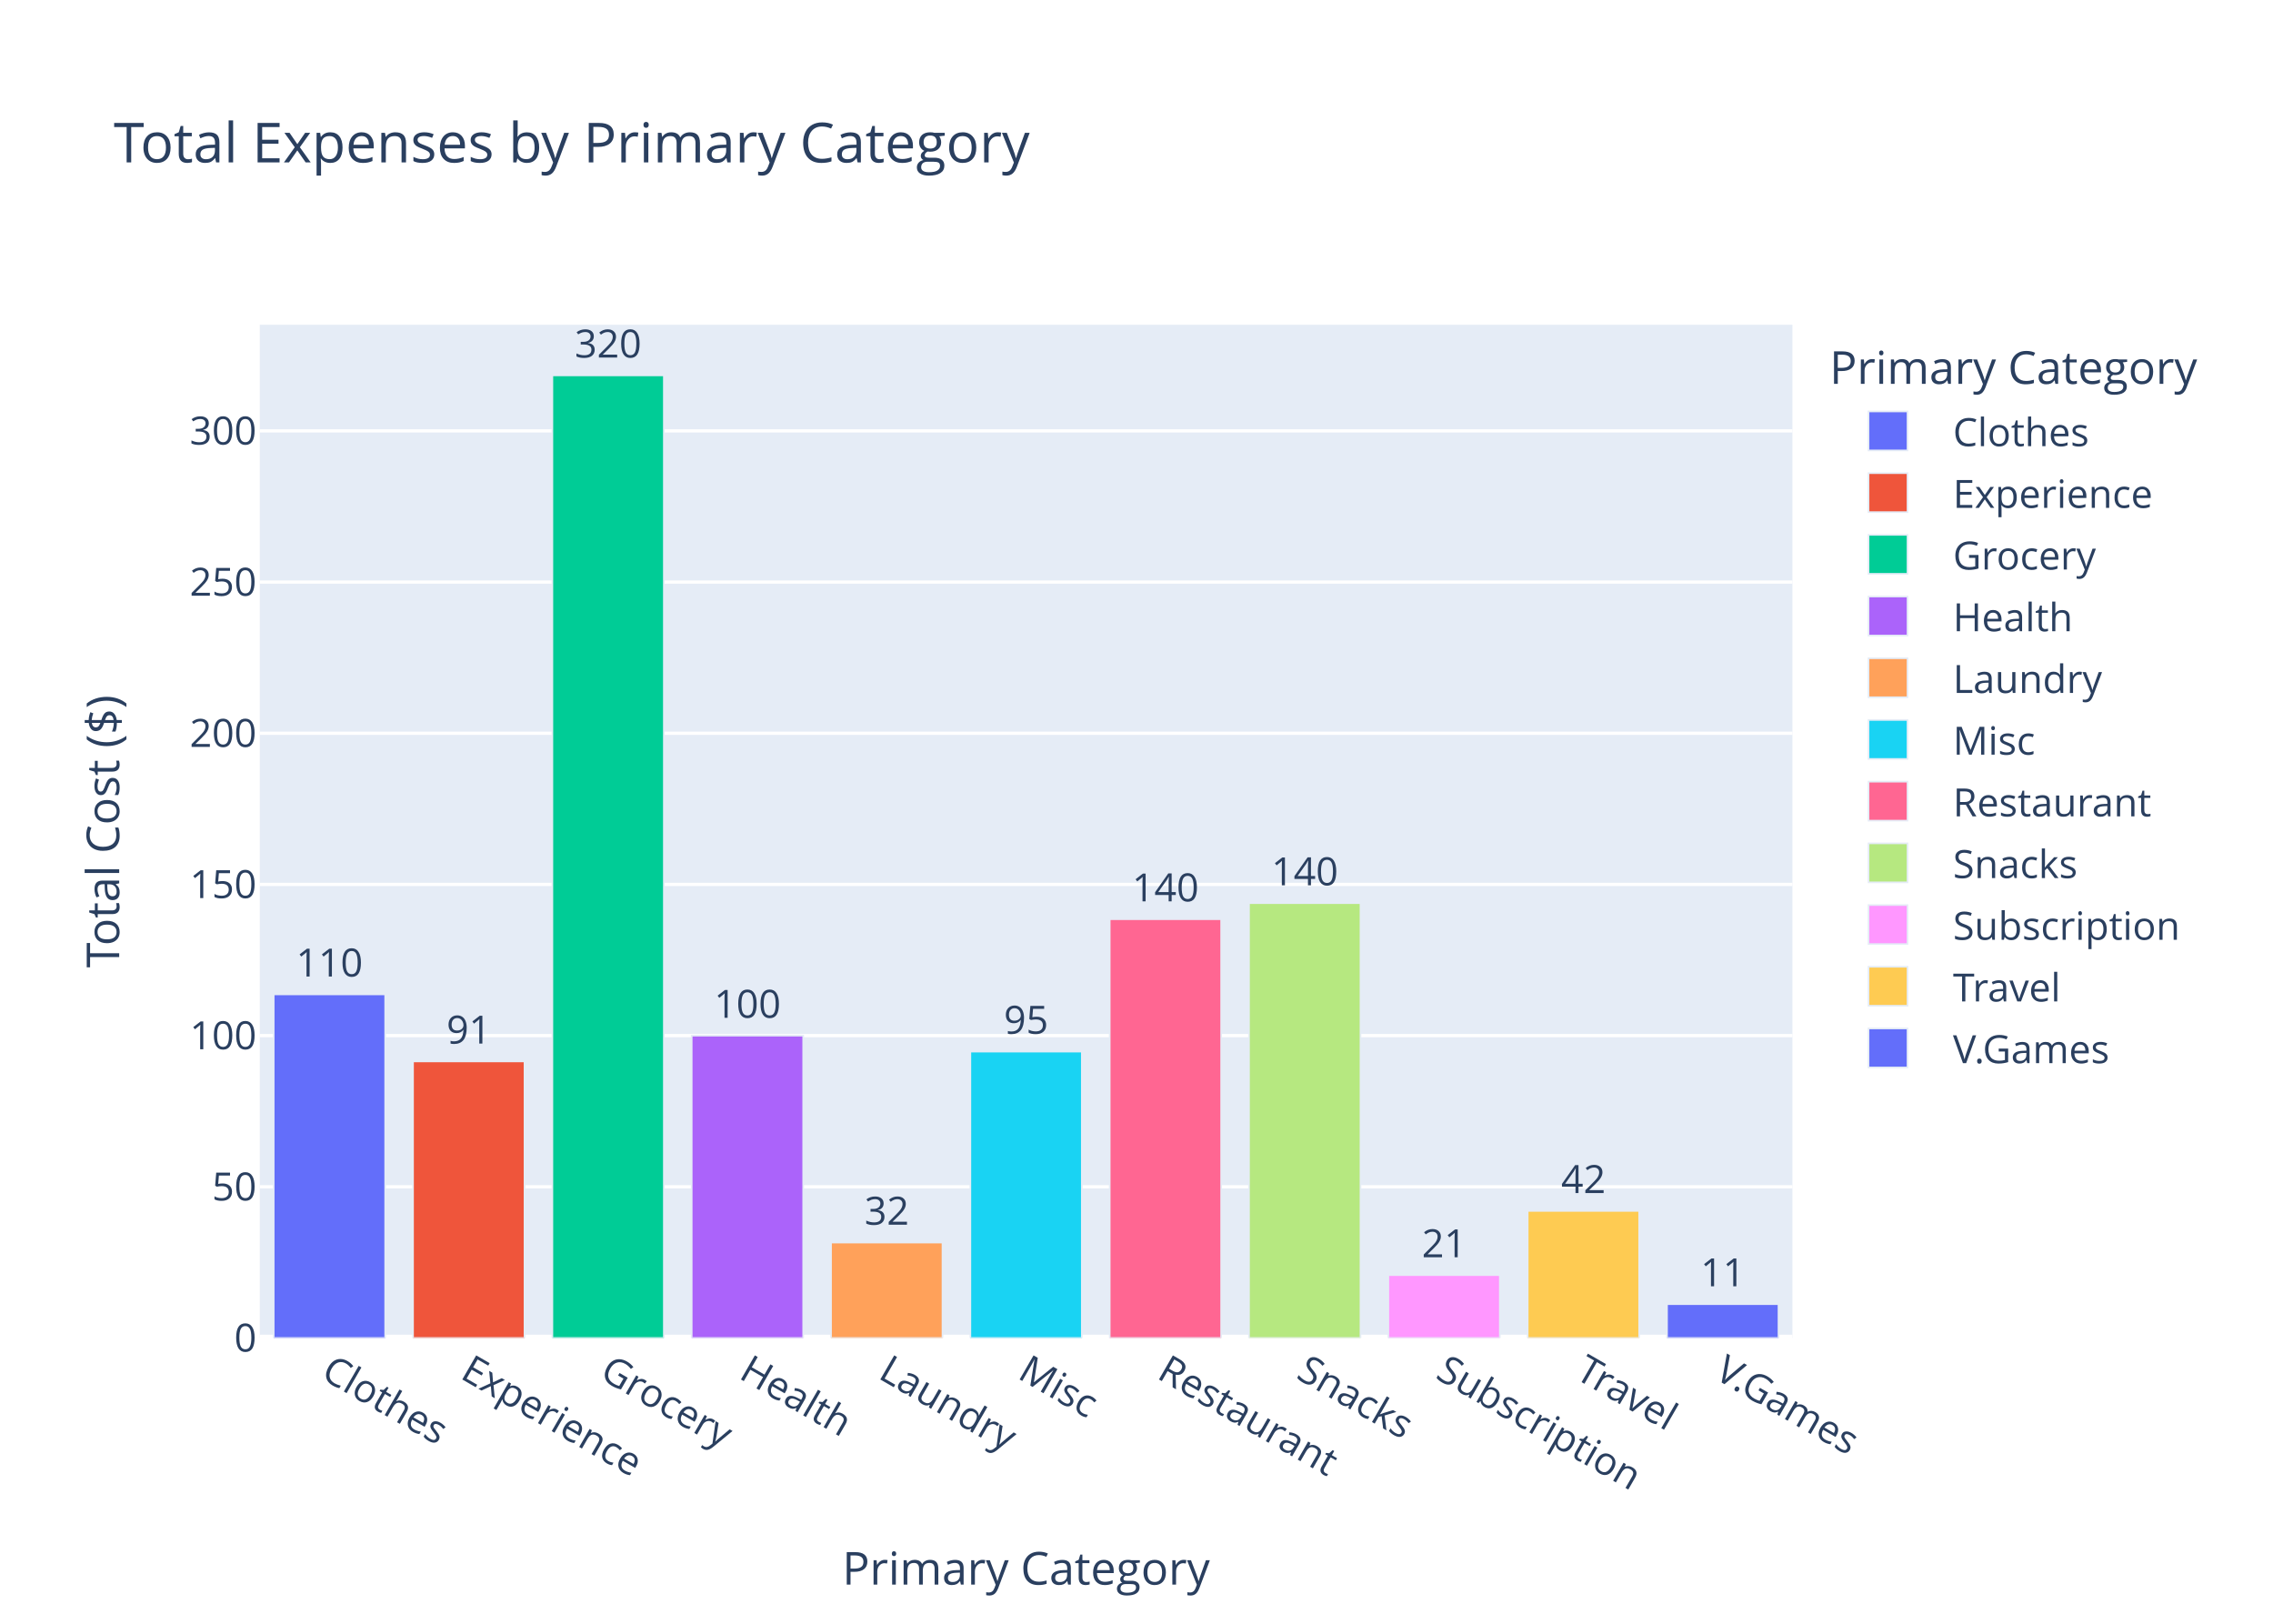
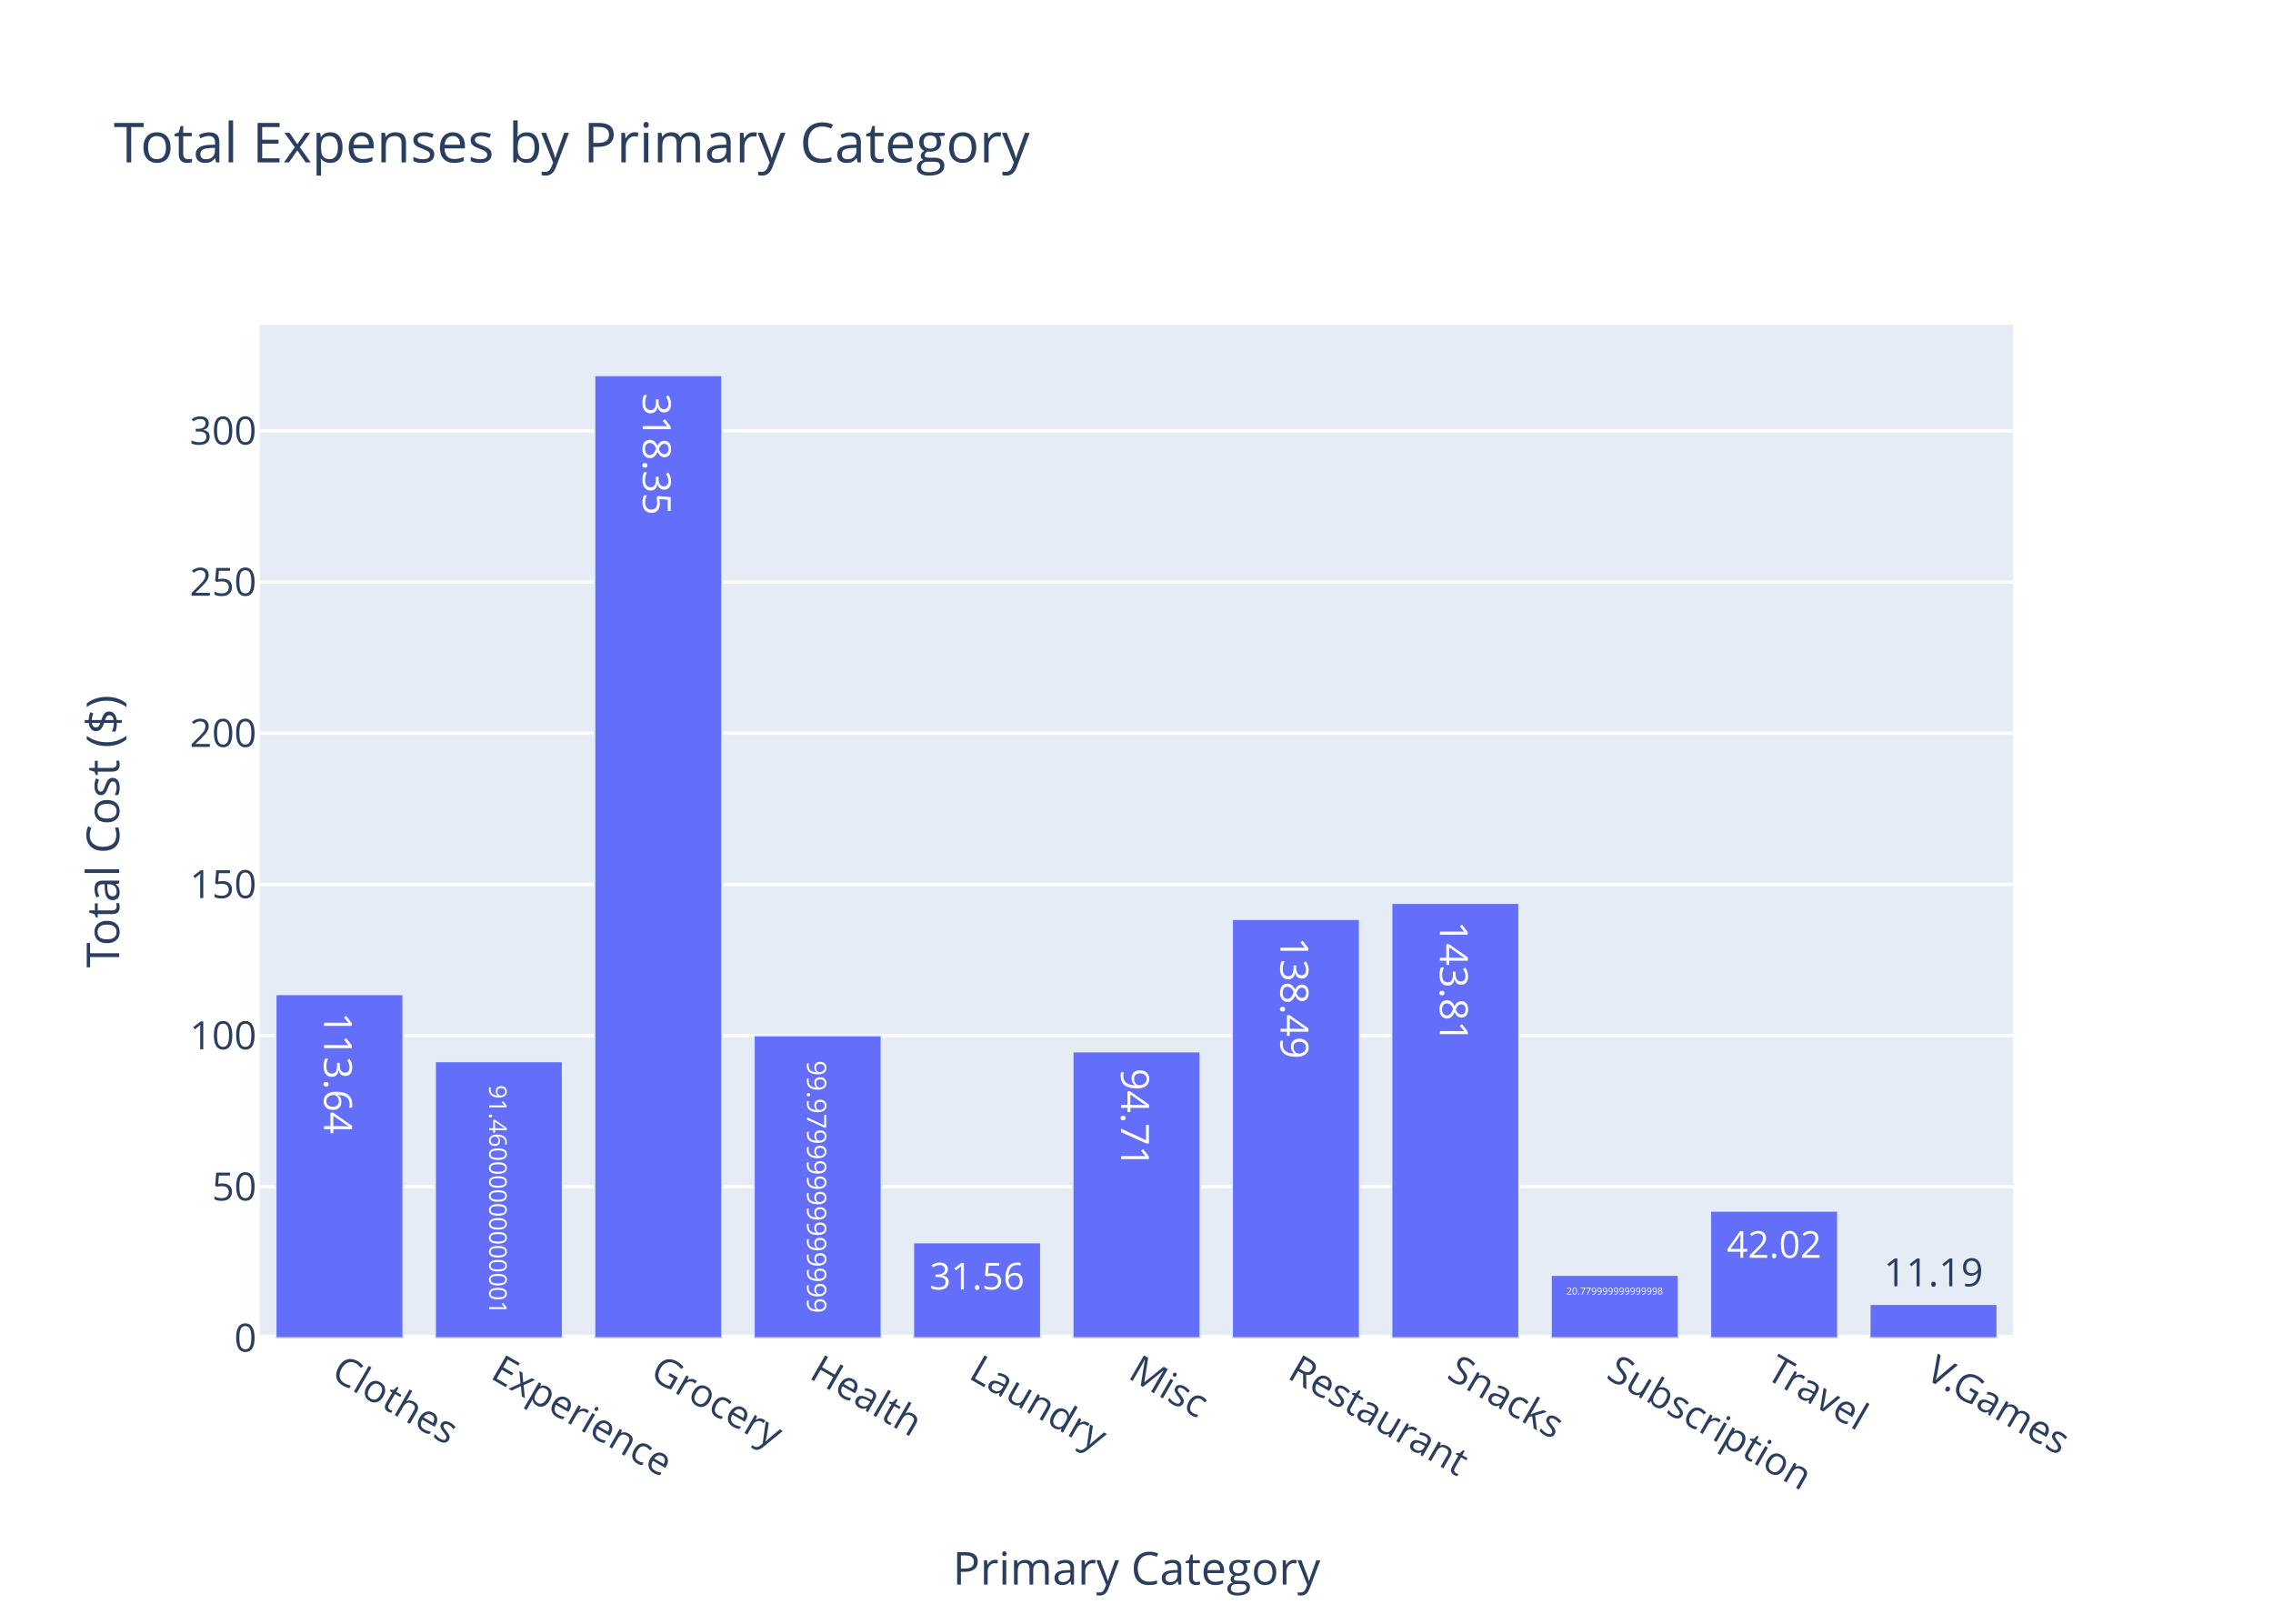
<svg xmlns="http://www.w3.org/2000/svg" class="main-svg" width="700" height="500" style="" viewBox="0 0 700 500">
  <rect x="0" y="0" width="700" height="500" style="fill: rgb(255, 255, 255); fill-opacity: 1;" />
-   <defs id="defs-033c7b">
+   <defs id="defs-6b4118">
    <g class="clips">
-       <clipPath id="clip033c7bxyplot" class="plotclip">
-         <rect width="472" height="312" />
-       </clipPath>
-       <clipPath class="axesclip" id="clip033c7bx">
-         <rect x="80" y="0" width="472" height="500" />
-       </clipPath>
-       <clipPath class="axesclip" id="clip033c7by">
+       <clipPath id="clip6b4118xyplot" class="plotclip">
+         <rect width="540" height="312" />
+       </clipPath>
+       <clipPath class="axesclip" id="clip6b4118x">
+         <rect x="80" y="0" width="540" height="500" />
+       </clipPath>
+       <clipPath class="axesclip" id="clip6b4118y">
        <rect x="0" y="100" width="700" height="312" />
      </clipPath>
-       <clipPath class="axesclip" id="clip033c7bxy">
-         <rect x="80" y="100" width="472" height="312" />
+       <clipPath class="axesclip" id="clip6b4118xy">
+         <rect x="80" y="100" width="540" height="312" />
      </clipPath>
    </g>
    <g class="gradients" />
    <g class="patterns" />
  </defs>
  <g class="bglayer">
-     <rect class="bg" x="80" y="100" width="472" height="312" style="fill: rgb(229, 236, 246); fill-opacity: 1; stroke-width: 0;" />
+     <rect class="bg" x="80" y="100" width="540" height="312" style="fill: rgb(229, 236, 246); fill-opacity: 1; stroke-width: 0;" />
  </g>
  <g class="layer-below">
    <g class="imagelayer" />
    <g class="shapelayer" />
  </g>
  <g class="cartesianlayer">
    <g class="subplot xy">
      <g class="layer-subplot">
        <g class="shapelayer" />
        <g class="imagelayer" />
      </g>
      <g class="minor-gridlayer">
        <g class="x" />
        <g class="y" />
      </g>
      <g class="gridlayer">
        <g class="x" />
        <g class="y">
-           <path class="ygrid crisp" transform="translate(0,365.45)" d="M80,0h472" style="stroke: rgb(255, 255, 255); stroke-opacity: 1; stroke-width: 1px;" />
-           <path class="ygrid crisp" transform="translate(0,318.89)" d="M80,0h472" style="stroke: rgb(255, 255, 255); stroke-opacity: 1; stroke-width: 1px;" />
-           <path class="ygrid crisp" transform="translate(0,272.34)" d="M80,0h472" style="stroke: rgb(255, 255, 255); stroke-opacity: 1; stroke-width: 1px;" />
-           <path class="ygrid crisp" transform="translate(0,225.79)" d="M80,0h472" style="stroke: rgb(255, 255, 255); stroke-opacity: 1; stroke-width: 1px;" />
-           <path class="ygrid crisp" transform="translate(0,179.24)" d="M80,0h472" style="stroke: rgb(255, 255, 255); stroke-opacity: 1; stroke-width: 1px;" />
-           <path class="ygrid crisp" transform="translate(0,132.68)" d="M80,0h472" style="stroke: rgb(255, 255, 255); stroke-opacity: 1; stroke-width: 1px;" />
+           <path class="ygrid crisp" transform="translate(0,365.45)" d="M80,0h540" style="stroke: rgb(255, 255, 255); stroke-opacity: 1; stroke-width: 1px;" />
+           <path class="ygrid crisp" transform="translate(0,318.89)" d="M80,0h540" style="stroke: rgb(255, 255, 255); stroke-opacity: 1; stroke-width: 1px;" />
+           <path class="ygrid crisp" transform="translate(0,272.34)" d="M80,0h540" style="stroke: rgb(255, 255, 255); stroke-opacity: 1; stroke-width: 1px;" />
+           <path class="ygrid crisp" transform="translate(0,225.79)" d="M80,0h540" style="stroke: rgb(255, 255, 255); stroke-opacity: 1; stroke-width: 1px;" />
+           <path class="ygrid crisp" transform="translate(0,179.24)" d="M80,0h540" style="stroke: rgb(255, 255, 255); stroke-opacity: 1; stroke-width: 1px;" />
+           <path class="ygrid crisp" transform="translate(0,132.68)" d="M80,0h540" style="stroke: rgb(255, 255, 255); stroke-opacity: 1; stroke-width: 1px;" />
        </g>
      </g>
      <g class="zerolinelayer">
-         <path class="yzl zl crisp" transform="translate(0,412)" d="M80,0h472" style="stroke: rgb(255, 255, 255); stroke-opacity: 1; stroke-width: 2px;" />
+         <path class="yzl zl crisp" transform="translate(0,412)" d="M80,0h540" style="stroke: rgb(255, 255, 255); stroke-opacity: 1; stroke-width: 2px;" />
      </g>
      <g class="layer-between">
        <g class="shapelayer" />
        <g class="imagelayer" />
      </g>
      <path class="xlines-below" />
      <path class="ylines-below" />
      <g class="overlines-below" />
      <g class="xaxislayer-below" />
      <g class="yaxislayer-below" />
      <g class="overaxes-below" />
      <g class="overplot">
-         <g class="xy" transform="translate(80,100)" clip-path="url(#clip033c7bxyplot)">
+         <g class="xy" transform="translate(80,100)" clip-path="url(#clip6b4118xyplot)">
          <g class="barlayer mlayer">
            <g class="trace bars" style="opacity: 1;">
              <g class="points">
                <g class="point">
-                   <path d="M4.29,312V206.2H38.62V312Z" style="vector-effect: none; opacity: 1; stroke-width: 0.5px; fill: rgb(99, 110, 250); fill-opacity: 1; stroke: rgb(229, 236, 246); stroke-opacity: 1;" />
-                   <text class="bartext bartext-outside" text-anchor="middle" data-notex="1" x="0" y="0" style="font-family: 'Open Sans', verdana, arial, sans-serif; font-size: 12px; fill: rgb(42, 63, 95); fill-opacity: 1; white-space: pre;" transform="translate(21.455,200.7)">110</text>
-                 </g>
-               </g>
-             </g>
-             <g class="trace bars" style="opacity: 1;">
-               <g class="points">
-                 <g class="point">
-                   <path d="M47.2,312V226.85H81.53V312Z" style="vector-effect: none; opacity: 1; stroke-width: 0.5px; fill: rgb(239, 85, 59); fill-opacity: 1; stroke: rgb(229, 236, 246); stroke-opacity: 1;" />
-                   <text class="bartext bartext-outside" text-anchor="middle" data-notex="1" x="0" y="0" style="font-family: 'Open Sans', verdana, arial, sans-serif; font-size: 12px; fill: rgb(42, 63, 95); fill-opacity: 1; white-space: pre;" transform="translate(64.365,221.35)">91</text>
-                 </g>
-               </g>
-             </g>
-             <g class="trace bars" style="opacity: 1;">
-               <g class="points">
-                 <g class="point">
-                   <path d="M90.11,312V15.6H124.44V312Z" style="vector-effect: none; opacity: 1; stroke-width: 0.5px; fill: rgb(0, 204, 150); fill-opacity: 1; stroke: rgb(229, 236, 246); stroke-opacity: 1;" />
-                   <text class="bartext bartext-outside" text-anchor="middle" data-notex="1" x="0" y="0" style="font-family: 'Open Sans', verdana, arial, sans-serif; font-size: 12px; fill: rgb(42, 63, 95); fill-opacity: 1; white-space: pre;" transform="translate(107.275,10.1)">320</text>
-                 </g>
-               </g>
-             </g>
-             <g class="trace bars" style="opacity: 1;">
-               <g class="points">
-                 <g class="point">
-                   <path d="M133.02,312V218.91H167.35V312Z" style="vector-effect: none; opacity: 1; stroke-width: 0.5px; fill: rgb(171, 99, 250); fill-opacity: 1; stroke: rgb(229, 236, 246); stroke-opacity: 1;" />
-                   <text class="bartext bartext-outside" text-anchor="middle" data-notex="1" x="0" y="0" style="font-family: 'Open Sans', verdana, arial, sans-serif; font-size: 12px; fill: rgb(42, 63, 95); fill-opacity: 1; white-space: pre;" transform="translate(150.185,213.41)">100</text>
-                 </g>
-               </g>
-             </g>
-             <g class="trace bars" style="opacity: 1;">
-               <g class="points">
-                 <g class="point">
-                   <path d="M175.93,312V282.62H210.25V312Z" style="vector-effect: none; opacity: 1; stroke-width: 0.5px; fill: rgb(255, 161, 90); fill-opacity: 1; stroke: rgb(229, 236, 246); stroke-opacity: 1;" />
-                   <text class="bartext bartext-outside" text-anchor="middle" data-notex="1" x="0" y="0" style="font-family: 'Open Sans', verdana, arial, sans-serif; font-size: 12px; fill: rgb(42, 63, 95); fill-opacity: 1; white-space: pre;" transform="translate(193.09,277.12)">32</text>
-                 </g>
-               </g>
-             </g>
-             <g class="trace bars" style="opacity: 1;">
-               <g class="points">
-                 <g class="point">
-                   <path d="M218.84,312V223.82H253.16V312Z" style="vector-effect: none; opacity: 1; stroke-width: 0.5px; fill: rgb(25, 211, 243); fill-opacity: 1; stroke: rgb(229, 236, 246); stroke-opacity: 1;" />
-                   <text class="bartext bartext-outside" text-anchor="middle" data-notex="1" x="0" y="0" style="font-family: 'Open Sans', verdana, arial, sans-serif; font-size: 12px; fill: rgb(42, 63, 95); fill-opacity: 1; white-space: pre;" transform="translate(236,218.32)">95</text>
-                 </g>
-               </g>
-             </g>
-             <g class="trace bars" style="opacity: 1;">
-               <g class="points">
-                 <g class="point">
-                   <path d="M261.75,312V183.06H296.07V312Z" style="vector-effect: none; opacity: 1; stroke-width: 0.5px; fill: rgb(255, 102, 146); fill-opacity: 1; stroke: rgb(229, 236, 246); stroke-opacity: 1;" />
-                   <text class="bartext bartext-outside" text-anchor="middle" data-notex="1" x="0" y="0" style="font-family: 'Open Sans', verdana, arial, sans-serif; font-size: 12px; fill: rgb(42, 63, 95); fill-opacity: 1; white-space: pre;" transform="translate(278.91,177.56)">140</text>
-                 </g>
-               </g>
-             </g>
-             <g class="trace bars" style="opacity: 1;">
-               <g class="points">
-                 <g class="point">
-                   <path d="M304.65,312V178.11H338.98V312Z" style="vector-effect: none; opacity: 1; stroke-width: 0.5px; fill: rgb(182, 232, 128); fill-opacity: 1; stroke: rgb(229, 236, 246); stroke-opacity: 1;" />
-                   <text class="bartext bartext-outside" text-anchor="middle" data-notex="1" x="0" y="0" style="font-family: 'Open Sans', verdana, arial, sans-serif; font-size: 12px; fill: rgb(42, 63, 95); fill-opacity: 1; white-space: pre;" transform="translate(321.815,172.61)">140</text>
-                 </g>
-               </g>
-             </g>
-             <g class="trace bars" style="opacity: 1;">
-               <g class="points">
-                 <g class="point">
-                   <path d="M347.56,312V292.65H381.89V312Z" style="vector-effect: none; opacity: 1; stroke-width: 0.5px; fill: rgb(255, 151, 255); fill-opacity: 1; stroke: rgb(229, 236, 246); stroke-opacity: 1;" />
-                   <text class="bartext bartext-outside" text-anchor="middle" data-notex="1" x="0" y="0" style="font-family: 'Open Sans', verdana, arial, sans-serif; font-size: 12px; fill: rgb(42, 63, 95); fill-opacity: 1; white-space: pre;" transform="translate(364.725,287.15)">21</text>
-                 </g>
-               </g>
-             </g>
-             <g class="trace bars" style="opacity: 1;">
-               <g class="points">
-                 <g class="point">
-                   <path d="M390.47,312V272.88H424.8V312Z" style="vector-effect: none; opacity: 1; stroke-width: 0.5px; fill: rgb(254, 203, 82); fill-opacity: 1; stroke: rgb(229, 236, 246); stroke-opacity: 1;" />
-                   <text class="bartext bartext-outside" text-anchor="middle" data-notex="1" x="0" y="0" style="font-family: 'Open Sans', verdana, arial, sans-serif; font-size: 12px; fill: rgb(42, 63, 95); fill-opacity: 1; white-space: pre;" transform="translate(407.635,267.38)">42</text>
-                 </g>
-               </g>
-             </g>
-             <g class="trace bars" style="opacity: 1;">
-               <g class="points">
-                 <g class="point">
-                   <path d="M433.38,312V301.58H467.71V312Z" style="vector-effect: none; opacity: 1; stroke-width: 0.5px; fill: rgb(99, 110, 250); fill-opacity: 1; stroke: rgb(229, 236, 246); stroke-opacity: 1;" />
-                   <text class="bartext bartext-outside" text-anchor="middle" data-notex="1" x="0" y="0" style="font-family: 'Open Sans', verdana, arial, sans-serif; font-size: 12px; fill: rgb(42, 63, 95); fill-opacity: 1; white-space: pre;" transform="translate(450.545,296.08)">11</text>
+                   <path d="M4.91,312V206.2H44.18V312Z" style="vector-effect: none; opacity: 1; stroke-width: 0.5px; fill: rgb(99, 110, 250); fill-opacity: 1; stroke: rgb(229, 236, 246); stroke-opacity: 1;" />
+                   <text class="bartext bartext-inside" text-anchor="middle" data-notex="1" x="0" y="0" style="font-family: 'Open Sans', verdana, arial, sans-serif; font-size: 12px; fill: rgb(255, 255, 255); fill-opacity: 1; white-space: pre;" transform="translate(24.545,235.2156)rotate(90 0 -4.75)">113.64</text>
+                 </g>
+                 <g class="point">
+                   <path d="M54,312V226.85H93.27V312Z" style="vector-effect: none; opacity: 1; stroke-width: 0.5px; fill: rgb(99, 110, 250); fill-opacity: 1; stroke: rgb(229, 236, 246); stroke-opacity: 1;" />
+                   <text class="bartext bartext-inside" text-anchor="middle" data-notex="1" x="0" y="0" style="font-family: 'Open Sans', verdana, arial, sans-serif; font-size: 12px; fill: rgb(255, 255, 255); fill-opacity: 1; white-space: pre;" transform="translate(73.635,272.3985)scale(0.626001)rotate(90 0 -4.75)">91.46000000000001</text>
+                 </g>
+                 <g class="point">
+                   <path d="M103.09,312V15.6H142.36V312Z" style="vector-effect: none; opacity: 1; stroke-width: 0.5px; fill: rgb(99, 110, 250); fill-opacity: 1; stroke: rgb(229, 236, 246); stroke-opacity: 1;" />
+                   <text class="bartext bartext-inside" text-anchor="middle" data-notex="1" x="0" y="0" style="font-family: 'Open Sans', verdana, arial, sans-serif; font-size: 12px; fill: rgb(255, 255, 255); fill-opacity: 1; white-space: pre;" transform="translate(122.725,44.61563)rotate(90 0 -4.75)">318.35</text>
+                 </g>
+                 <g class="point">
+                   <path d="M152.18,312V218.91H191.45V312Z" style="vector-effect: none; opacity: 1; stroke-width: 0.5px; fill: rgb(99, 110, 250); fill-opacity: 1; stroke: rgb(229, 236, 246); stroke-opacity: 1;" />
+                   <text class="bartext bartext-inside" text-anchor="middle" data-notex="1" x="0" y="0" style="font-family: 'Open Sans', verdana, arial, sans-serif; font-size: 12px; fill: rgb(255, 255, 255); fill-opacity: 1; white-space: pre;" transform="translate(171.815,268.7268)scale(0.6887988)rotate(90 0 -4.75)">99.97999999999999</text>
+                 </g>
+                 <g class="point">
+                   <path d="M201.27,312V282.62H240.55V312Z" style="vector-effect: none; opacity: 1; stroke-width: 0.5px; fill: rgb(99, 110, 250); fill-opacity: 1; stroke: rgb(229, 236, 246); stroke-opacity: 1;" />
+                   <text class="bartext bartext-inside" text-anchor="middle" data-notex="1" x="0" y="0" style="font-family: 'Open Sans', verdana, arial, sans-serif; font-size: 12px; fill: rgb(255, 255, 255); fill-opacity: 1; white-space: pre;" transform="translate(220.91,297.0609)scale(0.9534109)">31.56</text>
+                 </g>
+                 <g class="point">
+                   <path d="M250.36,312V223.82H289.64V312Z" style="vector-effect: none; opacity: 1; stroke-width: 0.5px; fill: rgb(99, 110, 250); fill-opacity: 1; stroke: rgb(229, 236, 246); stroke-opacity: 1;" />
+                   <text class="bartext bartext-inside" text-anchor="middle" data-notex="1" x="0" y="0" style="font-family: 'Open Sans', verdana, arial, sans-serif; font-size: 12px; fill: rgb(255, 255, 255); fill-opacity: 1; white-space: pre;" transform="translate(270,249.0231)rotate(90 0 -4.75)">94.71</text>
+                 </g>
+                 <g class="point">
+                   <path d="M299.45,312V183.06H338.73V312Z" style="vector-effect: none; opacity: 1; stroke-width: 0.5px; fill: rgb(99, 110, 250); fill-opacity: 1; stroke: rgb(229, 236, 246); stroke-opacity: 1;" />
+                   <text class="bartext bartext-inside" text-anchor="middle" data-notex="1" x="0" y="0" style="font-family: 'Open Sans', verdana, arial, sans-serif; font-size: 12px; fill: rgb(255, 255, 255); fill-opacity: 1; white-space: pre;" transform="translate(319.09,212.0756)rotate(90 0 -4.75)">138.49</text>
+                 </g>
+                 <g class="point">
+                   <path d="M348.55,312V178.11H387.82V312Z" style="vector-effect: none; opacity: 1; stroke-width: 0.5px; fill: rgb(99, 110, 250); fill-opacity: 1; stroke: rgb(229, 236, 246); stroke-opacity: 1;" />
+                   <text class="bartext bartext-inside" text-anchor="middle" data-notex="1" x="0" y="0" style="font-family: 'Open Sans', verdana, arial, sans-serif; font-size: 12px; fill: rgb(255, 255, 255); fill-opacity: 1; white-space: pre;" transform="translate(368.185,207.1256)rotate(90 0 -4.75)">143.81</text>
+                 </g>
+                 <g class="point">
+                   <path d="M397.64,312V292.65H436.91V312Z" style="vector-effect: none; opacity: 1; stroke-width: 0.5px; fill: rgb(99, 110, 250); fill-opacity: 1; stroke: rgb(229, 236, 246); stroke-opacity: 1;" />
+                   <text class="bartext bartext-inside" text-anchor="middle" data-notex="1" x="0" y="0" style="font-family: 'Open Sans', verdana, arial, sans-serif; font-size: 12px; fill: rgb(255, 255, 255); fill-opacity: 1; white-space: pre;" transform="translate(417.275,298.628)scale(0.2481678)">20.779999999999998</text>
+                 </g>
+                 <g class="point">
+                   <path d="M446.73,312V272.88H486V312Z" style="vector-effect: none; opacity: 1; stroke-width: 0.5px; fill: rgb(99, 110, 250); fill-opacity: 1; stroke: rgb(229, 236, 246); stroke-opacity: 1;" />
+                   <text class="bartext bartext-inside" text-anchor="middle" data-notex="1" x="0" y="0" style="font-family: 'Open Sans', verdana, arial, sans-serif; font-size: 12px; fill: rgb(255, 255, 255); fill-opacity: 1; white-space: pre;" transform="translate(466.365,287.3175)scale(0.9531244)">42.02</text>
+                 </g>
+                 <g class="point">
+                   <path d="M495.82,312V301.58H535.09V312Z" style="vector-effect: none; opacity: 1; stroke-width: 0.5px; fill: rgb(99, 110, 250); fill-opacity: 1; stroke: rgb(229, 236, 246); stroke-opacity: 1;" />
+                   <text class="bartext bartext-outside" text-anchor="middle" data-notex="1" x="0" y="0" style="font-family: 'Open Sans', verdana, arial, sans-serif; font-size: 12px; fill: rgb(42, 63, 95); fill-opacity: 1; white-space: pre;" transform="translate(515.455,296.08)">11.19</text>
                </g>
              </g>
            </g>
          </g>
        </g>
      </g>
      <path class="xlines-above crisp" d="M0,0" style="fill: none;" />
      <path class="ylines-above crisp" d="M0,0" style="fill: none;" />
      <g class="overlines-above" />
      <g class="xaxislayer-above">
        <g class="xtick">
-           <text text-anchor="start" x="0" y="425" transform="translate(101.45,0) rotate(30,0,419)" style="font-family: 'Open Sans', verdana, arial, sans-serif; font-size: 12px; fill: rgb(42, 63, 95); fill-opacity: 1; white-space: pre; opacity: 1;">Clothes</text>
-         </g>
-         <g class="xtick">
-           <text text-anchor="start" x="0" y="425" transform="translate(144.36,0) rotate(30,0,419)" style="font-family: 'Open Sans', verdana, arial, sans-serif; font-size: 12px; fill: rgb(42, 63, 95); fill-opacity: 1; white-space: pre; opacity: 1;">Experience</text>
-         </g>
-         <g class="xtick">
-           <text text-anchor="start" x="0" y="425" transform="translate(187.27,0) rotate(30,0,419)" style="font-family: 'Open Sans', verdana, arial, sans-serif; font-size: 12px; fill: rgb(42, 63, 95); fill-opacity: 1; white-space: pre; opacity: 1;">Grocery</text>
-         </g>
-         <g class="xtick">
-           <text text-anchor="start" x="0" y="425" transform="translate(230.18,0) rotate(30,0,419)" style="font-family: 'Open Sans', verdana, arial, sans-serif; font-size: 12px; fill: rgb(42, 63, 95); fill-opacity: 1; white-space: pre; opacity: 1;">Health</text>
-         </g>
-         <g class="xtick">
-           <text text-anchor="start" x="0" y="425" transform="translate(273.09,0) rotate(30,0,419)" style="font-family: 'Open Sans', verdana, arial, sans-serif; font-size: 12px; fill: rgb(42, 63, 95); fill-opacity: 1; white-space: pre; opacity: 1;">Laundry</text>
-         </g>
-         <g class="xtick">
-           <text text-anchor="start" x="0" y="425" transform="translate(316,0) rotate(30,0,419)" style="font-family: 'Open Sans', verdana, arial, sans-serif; font-size: 12px; fill: rgb(42, 63, 95); fill-opacity: 1; white-space: pre; opacity: 1;">Misc</text>
-         </g>
-         <g class="xtick">
-           <text text-anchor="start" x="0" y="425" transform="translate(358.91,0) rotate(30,0,419)" style="font-family: 'Open Sans', verdana, arial, sans-serif; font-size: 12px; fill: rgb(42, 63, 95); fill-opacity: 1; white-space: pre; opacity: 1;">Restaurant</text>
-         </g>
-         <g class="xtick">
-           <text text-anchor="start" x="0" y="425" transform="translate(401.82,0) rotate(30,0,419)" style="font-family: 'Open Sans', verdana, arial, sans-serif; font-size: 12px; fill: rgb(42, 63, 95); fill-opacity: 1; white-space: pre; opacity: 1;">Snacks</text>
-         </g>
-         <g class="xtick">
-           <text text-anchor="start" x="0" y="425" transform="translate(444.73,0) rotate(30,0,419)" style="font-family: 'Open Sans', verdana, arial, sans-serif; font-size: 12px; fill: rgb(42, 63, 95); fill-opacity: 1; white-space: pre; opacity: 1;">Subscription</text>
-         </g>
-         <g class="xtick">
-           <text text-anchor="start" x="0" y="425" transform="translate(487.64,0) rotate(30,0,419)" style="font-family: 'Open Sans', verdana, arial, sans-serif; font-size: 12px; fill: rgb(42, 63, 95); fill-opacity: 1; white-space: pre; opacity: 1;">Travel</text>
-         </g>
-         <g class="xtick">
-           <text text-anchor="start" x="0" y="425" transform="translate(530.55,0) rotate(30,0,419)" style="font-family: 'Open Sans', verdana, arial, sans-serif; font-size: 12px; fill: rgb(42, 63, 95); fill-opacity: 1; white-space: pre; opacity: 1;">V.Games</text>
+           <text text-anchor="start" x="0" y="425" transform="translate(104.55,0) rotate(30,0,419)" style="font-family: 'Open Sans', verdana, arial, sans-serif; font-size: 12px; fill: rgb(42, 63, 95); fill-opacity: 1; white-space: pre; opacity: 1;">Clothes</text>
+         </g>
+         <g class="xtick">
+           <text text-anchor="start" x="0" y="425" transform="translate(153.64,0) rotate(30,0,419)" style="font-family: 'Open Sans', verdana, arial, sans-serif; font-size: 12px; fill: rgb(42, 63, 95); fill-opacity: 1; white-space: pre; opacity: 1;">Experience</text>
+         </g>
+         <g class="xtick">
+           <text text-anchor="start" x="0" y="425" transform="translate(202.73,0) rotate(30,0,419)" style="font-family: 'Open Sans', verdana, arial, sans-serif; font-size: 12px; fill: rgb(42, 63, 95); fill-opacity: 1; white-space: pre; opacity: 1;">Grocery</text>
+         </g>
+         <g class="xtick">
+           <text text-anchor="start" x="0" y="425" transform="translate(251.82,0) rotate(30,0,419)" style="font-family: 'Open Sans', verdana, arial, sans-serif; font-size: 12px; fill: rgb(42, 63, 95); fill-opacity: 1; white-space: pre; opacity: 1;">Health</text>
+         </g>
+         <g class="xtick">
+           <text text-anchor="start" x="0" y="425" transform="translate(300.91,0) rotate(30,0,419)" style="font-family: 'Open Sans', verdana, arial, sans-serif; font-size: 12px; fill: rgb(42, 63, 95); fill-opacity: 1; white-space: pre; opacity: 1;">Laundry</text>
+         </g>
+         <g class="xtick">
+           <text text-anchor="start" x="0" y="425" transform="translate(350,0) rotate(30,0,419)" style="font-family: 'Open Sans', verdana, arial, sans-serif; font-size: 12px; fill: rgb(42, 63, 95); fill-opacity: 1; white-space: pre; opacity: 1;">Misc</text>
+         </g>
+         <g class="xtick">
+           <text text-anchor="start" x="0" y="425" transform="translate(399.09,0) rotate(30,0,419)" style="font-family: 'Open Sans', verdana, arial, sans-serif; font-size: 12px; fill: rgb(42, 63, 95); fill-opacity: 1; white-space: pre; opacity: 1;">Restaurant</text>
+         </g>
+         <g class="xtick">
+           <text text-anchor="start" x="0" y="425" transform="translate(448.18,0) rotate(30,0,419)" style="font-family: 'Open Sans', verdana, arial, sans-serif; font-size: 12px; fill: rgb(42, 63, 95); fill-opacity: 1; white-space: pre; opacity: 1;">Snacks</text>
+         </g>
+         <g class="xtick">
+           <text text-anchor="start" x="0" y="425" transform="translate(497.27,0) rotate(30,0,419)" style="font-family: 'Open Sans', verdana, arial, sans-serif; font-size: 12px; fill: rgb(42, 63, 95); fill-opacity: 1; white-space: pre; opacity: 1;">Subscription</text>
+         </g>
+         <g class="xtick">
+           <text text-anchor="start" x="0" y="425" transform="translate(546.36,0) rotate(30,0,419)" style="font-family: 'Open Sans', verdana, arial, sans-serif; font-size: 12px; fill: rgb(42, 63, 95); fill-opacity: 1; white-space: pre; opacity: 1;">Travel</text>
+         </g>
+         <g class="xtick">
+           <text text-anchor="start" x="0" y="425" transform="translate(595.45,0) rotate(30,0,419)" style="font-family: 'Open Sans', verdana, arial, sans-serif; font-size: 12px; fill: rgb(42, 63, 95); fill-opacity: 1; white-space: pre; opacity: 1;">V.Games</text>
        </g>
      </g>
      <g class="yaxislayer-above">
        <g class="ytick">
          <text text-anchor="end" x="79" y="4.2" transform="translate(0,412)" style="font-family: 'Open Sans', verdana, arial, sans-serif; font-size: 12px; fill: rgb(42, 63, 95); fill-opacity: 1; white-space: pre; opacity: 1;">0</text>
        </g>
        <g class="ytick">
          <text text-anchor="end" x="79" y="4.2" style="font-family: 'Open Sans', verdana, arial, sans-serif; font-size: 12px; fill: rgb(42, 63, 95); fill-opacity: 1; white-space: pre; opacity: 1;" transform="translate(0,365.45)">50</text>
        </g>
        <g class="ytick">
          <text text-anchor="end" x="79" y="4.2" style="font-family: 'Open Sans', verdana, arial, sans-serif; font-size: 12px; fill: rgb(42, 63, 95); fill-opacity: 1; white-space: pre; opacity: 1;" transform="translate(0,318.89)">100</text>
        </g>
        <g class="ytick">
          <text text-anchor="end" x="79" y="4.2" style="font-family: 'Open Sans', verdana, arial, sans-serif; font-size: 12px; fill: rgb(42, 63, 95); fill-opacity: 1; white-space: pre; opacity: 1;" transform="translate(0,272.34)">150</text>
        </g>
        <g class="ytick">
          <text text-anchor="end" x="79" y="4.2" style="font-family: 'Open Sans', verdana, arial, sans-serif; font-size: 12px; fill: rgb(42, 63, 95); fill-opacity: 1; white-space: pre; opacity: 1;" transform="translate(0,225.79)">200</text>
        </g>
        <g class="ytick">
          <text text-anchor="end" x="79" y="4.2" style="font-family: 'Open Sans', verdana, arial, sans-serif; font-size: 12px; fill: rgb(42, 63, 95); fill-opacity: 1; white-space: pre; opacity: 1;" transform="translate(0,179.24)">250</text>
        </g>
        <g class="ytick">
          <text text-anchor="end" x="79" y="4.2" style="font-family: 'Open Sans', verdana, arial, sans-serif; font-size: 12px; fill: rgb(42, 63, 95); fill-opacity: 1; white-space: pre; opacity: 1;" transform="translate(0,132.68)">300</text>
        </g>
      </g>
      <g class="overaxes-above" />
    </g>
  </g>
  <g class="polarlayer" />
  <g class="smithlayer" />
  <g class="ternarylayer" />
  <g class="geolayer" />
  <g class="funnelarealayer" />
  <g class="pielayer" />
  <g class="iciclelayer" />
  <g class="treemaplayer" />
  <g class="sunburstlayer" />
  <g class="glimages" />
-   <defs id="topdefs-033c7b">
+   <defs id="topdefs-6b4118">
    <g class="clips" />
-     <clipPath id="legend033c7b">
-       <rect width="127" height="238" x="0" y="0" />
-     </clipPath>
  </defs>
  <g class="layer-above">
    <g class="imagelayer" />
    <g class="shapelayer" />
  </g>
  <g class="infolayer">
-     <g class="legend" pointer-events="all" transform="translate(561.44,100)">
-       <rect class="bg" shape-rendering="crispEdges" style="stroke: rgb(68, 68, 68); stroke-opacity: 1; fill: rgb(255, 255, 255); fill-opacity: 1; stroke-width: 0px;" width="127" height="238" x="0" y="0" />
-       <g class="scrollbox" transform="" clip-path="url(#legend033c7b)">
-         <text class="legendtitletext" text-anchor="start" x="2" y="18.2" style="font-family: 'Open Sans', verdana, arial, sans-serif; font-size: 14px; fill: rgb(42, 63, 95); fill-opacity: 1; white-space: pre;">Primary Category</text>
-         <g class="groups" transform="">
-           <g class="traces" transform="translate(0,32.7)" style="opacity: 1;">
-             <text class="legendtext" text-anchor="start" x="40" y="4.68" style="font-family: 'Open Sans', verdana, arial, sans-serif; font-size: 12px; fill: rgb(42, 63, 95); fill-opacity: 1; white-space: pre;">Clothes</text>
-             <g class="layers" style="opacity: 1;">
-               <g class="legendfill" />
-               <g class="legendlines" />
-               <g class="legendsymbols">
-                 <g class="legendpoints">
-                   <path class="legendundefined" d="M6,6H-6V-6H6Z" transform="translate(20,0)" style="stroke-width: 0.5px; fill: rgb(99, 110, 250); fill-opacity: 1; stroke: rgb(229, 236, 246); stroke-opacity: 1;" />
-                 </g>
-               </g>
-             </g>
-             <rect class="legendtoggle" x="0" y="-9.5" width="114.578" height="19" style="fill: rgb(0, 0, 0); fill-opacity: 0;" />
-           </g>
-         </g>
-         <g class="groups" transform="">
-           <g class="traces" transform="translate(0,51.7)" style="opacity: 1;">
-             <text class="legendtext" text-anchor="start" x="40" y="4.68" style="font-family: 'Open Sans', verdana, arial, sans-serif; font-size: 12px; fill: rgb(42, 63, 95); fill-opacity: 1; white-space: pre;">Experience</text>
-             <g class="layers" style="opacity: 1;">
-               <g class="legendfill" />
-               <g class="legendlines" />
-               <g class="legendsymbols">
-                 <g class="legendpoints">
-                   <path class="legendundefined" d="M6,6H-6V-6H6Z" transform="translate(20,0)" style="stroke-width: 0.5px; fill: rgb(239, 85, 59); fill-opacity: 1; stroke: rgb(229, 236, 246); stroke-opacity: 1;" />
-                 </g>
-               </g>
-             </g>
-             <rect class="legendtoggle" x="0" y="-9.5" width="114.578" height="19" style="fill: rgb(0, 0, 0); fill-opacity: 0;" />
-           </g>
-         </g>
-         <g class="groups" transform="">
-           <g class="traces" transform="translate(0,70.7)" style="opacity: 1;">
-             <text class="legendtext" text-anchor="start" x="40" y="4.68" style="font-family: 'Open Sans', verdana, arial, sans-serif; font-size: 12px; fill: rgb(42, 63, 95); fill-opacity: 1; white-space: pre;">Grocery</text>
-             <g class="layers" style="opacity: 1;">
-               <g class="legendfill" />
-               <g class="legendlines" />
-               <g class="legendsymbols">
-                 <g class="legendpoints">
-                   <path class="legendundefined" d="M6,6H-6V-6H6Z" transform="translate(20,0)" style="stroke-width: 0.5px; fill: rgb(0, 204, 150); fill-opacity: 1; stroke: rgb(229, 236, 246); stroke-opacity: 1;" />
-                 </g>
-               </g>
-             </g>
-             <rect class="legendtoggle" x="0" y="-9.5" width="114.578" height="19" style="fill: rgb(0, 0, 0); fill-opacity: 0;" />
-           </g>
-         </g>
-         <g class="groups" transform="">
-           <g class="traces" transform="translate(0,89.7)" style="opacity: 1;">
-             <text class="legendtext" text-anchor="start" x="40" y="4.68" style="font-family: 'Open Sans', verdana, arial, sans-serif; font-size: 12px; fill: rgb(42, 63, 95); fill-opacity: 1; white-space: pre;">Health</text>
-             <g class="layers" style="opacity: 1;">
-               <g class="legendfill" />
-               <g class="legendlines" />
-               <g class="legendsymbols">
-                 <g class="legendpoints">
-                   <path class="legendundefined" d="M6,6H-6V-6H6Z" transform="translate(20,0)" style="stroke-width: 0.5px; fill: rgb(171, 99, 250); fill-opacity: 1; stroke: rgb(229, 236, 246); stroke-opacity: 1;" />
-                 </g>
-               </g>
-             </g>
-             <rect class="legendtoggle" x="0" y="-9.5" width="114.578" height="19" style="fill: rgb(0, 0, 0); fill-opacity: 0;" />
-           </g>
-         </g>
-         <g class="groups" transform="">
-           <g class="traces" transform="translate(0,108.7)" style="opacity: 1;">
-             <text class="legendtext" text-anchor="start" x="40" y="4.68" style="font-family: 'Open Sans', verdana, arial, sans-serif; font-size: 12px; fill: rgb(42, 63, 95); fill-opacity: 1; white-space: pre;">Laundry</text>
-             <g class="layers" style="opacity: 1;">
-               <g class="legendfill" />
-               <g class="legendlines" />
-               <g class="legendsymbols">
-                 <g class="legendpoints">
-                   <path class="legendundefined" d="M6,6H-6V-6H6Z" transform="translate(20,0)" style="stroke-width: 0.5px; fill: rgb(255, 161, 90); fill-opacity: 1; stroke: rgb(229, 236, 246); stroke-opacity: 1;" />
-                 </g>
-               </g>
-             </g>
-             <rect class="legendtoggle" x="0" y="-9.5" width="114.578" height="19" style="fill: rgb(0, 0, 0); fill-opacity: 0;" />
-           </g>
-         </g>
-         <g class="groups" transform="">
-           <g class="traces" transform="translate(0,127.7)" style="opacity: 1;">
-             <text class="legendtext" text-anchor="start" x="40" y="4.68" style="font-family: 'Open Sans', verdana, arial, sans-serif; font-size: 12px; fill: rgb(42, 63, 95); fill-opacity: 1; white-space: pre;">Misc</text>
-             <g class="layers" style="opacity: 1;">
-               <g class="legendfill" />
-               <g class="legendlines" />
-               <g class="legendsymbols">
-                 <g class="legendpoints">
-                   <path class="legendundefined" d="M6,6H-6V-6H6Z" transform="translate(20,0)" style="stroke-width: 0.5px; fill: rgb(25, 211, 243); fill-opacity: 1; stroke: rgb(229, 236, 246); stroke-opacity: 1;" />
-                 </g>
-               </g>
-             </g>
-             <rect class="legendtoggle" x="0" y="-9.5" width="114.578" height="19" style="fill: rgb(0, 0, 0); fill-opacity: 0;" />
-           </g>
-         </g>
-         <g class="groups" transform="">
-           <g class="traces" transform="translate(0,146.7)" style="opacity: 1;">
-             <text class="legendtext" text-anchor="start" x="40" y="4.68" style="font-family: 'Open Sans', verdana, arial, sans-serif; font-size: 12px; fill: rgb(42, 63, 95); fill-opacity: 1; white-space: pre;">Restaurant</text>
-             <g class="layers" style="opacity: 1;">
-               <g class="legendfill" />
-               <g class="legendlines" />
-               <g class="legendsymbols">
-                 <g class="legendpoints">
-                   <path class="legendundefined" d="M6,6H-6V-6H6Z" transform="translate(20,0)" style="stroke-width: 0.5px; fill: rgb(255, 102, 146); fill-opacity: 1; stroke: rgb(229, 236, 246); stroke-opacity: 1;" />
-                 </g>
-               </g>
-             </g>
-             <rect class="legendtoggle" x="0" y="-9.5" width="114.578" height="19" style="fill: rgb(0, 0, 0); fill-opacity: 0;" />
-           </g>
-         </g>
-         <g class="groups" transform="">
-           <g class="traces" transform="translate(0,165.7)" style="opacity: 1;">
-             <text class="legendtext" text-anchor="start" x="40" y="4.68" style="font-family: 'Open Sans', verdana, arial, sans-serif; font-size: 12px; fill: rgb(42, 63, 95); fill-opacity: 1; white-space: pre;">Snacks</text>
-             <g class="layers" style="opacity: 1;">
-               <g class="legendfill" />
-               <g class="legendlines" />
-               <g class="legendsymbols">
-                 <g class="legendpoints">
-                   <path class="legendundefined" d="M6,6H-6V-6H6Z" transform="translate(20,0)" style="stroke-width: 0.5px; fill: rgb(182, 232, 128); fill-opacity: 1; stroke: rgb(229, 236, 246); stroke-opacity: 1;" />
-                 </g>
-               </g>
-             </g>
-             <rect class="legendtoggle" x="0" y="-9.5" width="114.578" height="19" style="fill: rgb(0, 0, 0); fill-opacity: 0;" />
-           </g>
-         </g>
-         <g class="groups" transform="">
-           <g class="traces" transform="translate(0,184.7)" style="opacity: 1;">
-             <text class="legendtext" text-anchor="start" x="40" y="4.68" style="font-family: 'Open Sans', verdana, arial, sans-serif; font-size: 12px; fill: rgb(42, 63, 95); fill-opacity: 1; white-space: pre;">Subscription</text>
-             <g class="layers" style="opacity: 1;">
-               <g class="legendfill" />
-               <g class="legendlines" />
-               <g class="legendsymbols">
-                 <g class="legendpoints">
-                   <path class="legendundefined" d="M6,6H-6V-6H6Z" transform="translate(20,0)" style="stroke-width: 0.5px; fill: rgb(255, 151, 255); fill-opacity: 1; stroke: rgb(229, 236, 246); stroke-opacity: 1;" />
-                 </g>
-               </g>
-             </g>
-             <rect class="legendtoggle" x="0" y="-9.5" width="114.578" height="19" style="fill: rgb(0, 0, 0); fill-opacity: 0;" />
-           </g>
-         </g>
-         <g class="groups" transform="">
-           <g class="traces" transform="translate(0,203.7)" style="opacity: 1;">
-             <text class="legendtext" text-anchor="start" x="40" y="4.68" style="font-family: 'Open Sans', verdana, arial, sans-serif; font-size: 12px; fill: rgb(42, 63, 95); fill-opacity: 1; white-space: pre;">Travel</text>
-             <g class="layers" style="opacity: 1;">
-               <g class="legendfill" />
-               <g class="legendlines" />
-               <g class="legendsymbols">
-                 <g class="legendpoints">
-                   <path class="legendundefined" d="M6,6H-6V-6H6Z" transform="translate(20,0)" style="stroke-width: 0.5px; fill: rgb(254, 203, 82); fill-opacity: 1; stroke: rgb(229, 236, 246); stroke-opacity: 1;" />
-                 </g>
-               </g>
-             </g>
-             <rect class="legendtoggle" x="0" y="-9.5" width="114.578" height="19" style="fill: rgb(0, 0, 0); fill-opacity: 0;" />
-           </g>
-         </g>
-         <g class="groups" transform="">
-           <g class="traces" transform="translate(0,222.7)" style="opacity: 1;">
-             <text class="legendtext" text-anchor="start" x="40" y="4.68" style="font-family: 'Open Sans', verdana, arial, sans-serif; font-size: 12px; fill: rgb(42, 63, 95); fill-opacity: 1; white-space: pre;">V.Games</text>
-             <g class="layers" style="opacity: 1;">
-               <g class="legendfill" />
-               <g class="legendlines" />
-               <g class="legendsymbols">
-                 <g class="legendpoints">
-                   <path class="legendundefined" d="M6,6H-6V-6H6Z" transform="translate(20,0)" style="stroke-width: 0.5px; fill: rgb(99, 110, 250); fill-opacity: 1; stroke: rgb(229, 236, 246); stroke-opacity: 1;" />
-                 </g>
-               </g>
-             </g>
-             <rect class="legendtoggle" x="0" y="-9.5" width="114.578" height="19" style="fill: rgb(0, 0, 0); fill-opacity: 0;" />
-           </g>
-         </g>
-       </g>
-       <rect class="scrollbar" rx="20" ry="3" width="0" height="0" style="fill: rgb(128, 139, 164); fill-opacity: 1;" x="0" y="0" />
-     </g>
    <g class="g-gtitle">
      <text class="gtitle" x="35" y="50" text-anchor="start" dy="0em" style="opacity: 1; font-family: 'Open Sans', verdana, arial, sans-serif; font-size: 17px; fill: rgb(42, 63, 95); fill-opacity: 1; white-space: pre;">Total Expenses by Primary Category</text>
    </g>
    <g class="g-xtitle">
-       <text class="xtitle" x="316" y="487.95" text-anchor="middle" style="opacity: 1; font-family: 'Open Sans', verdana, arial, sans-serif; font-size: 14px; fill: rgb(42, 63, 95); fill-opacity: 1; white-space: pre;">Primary Category</text>
+       <text class="xtitle" x="350" y="487.95" text-anchor="middle" style="opacity: 1; font-family: 'Open Sans', verdana, arial, sans-serif; font-size: 14px; fill: rgb(42, 63, 95); fill-opacity: 1; white-space: pre;">Primary Category</text>
    </g>
    <g class="g-ytitle">
      <text class="ytitle" transform="rotate(-90,36.70938,256)" x="36.709" y="256" text-anchor="middle" style="opacity: 1; font-family: 'Open Sans', verdana, arial, sans-serif; font-size: 14px; fill: rgb(42, 63, 95); fill-opacity: 1; white-space: pre;">Total Cost ($)</text>
    </g>
  </g>
</svg>
